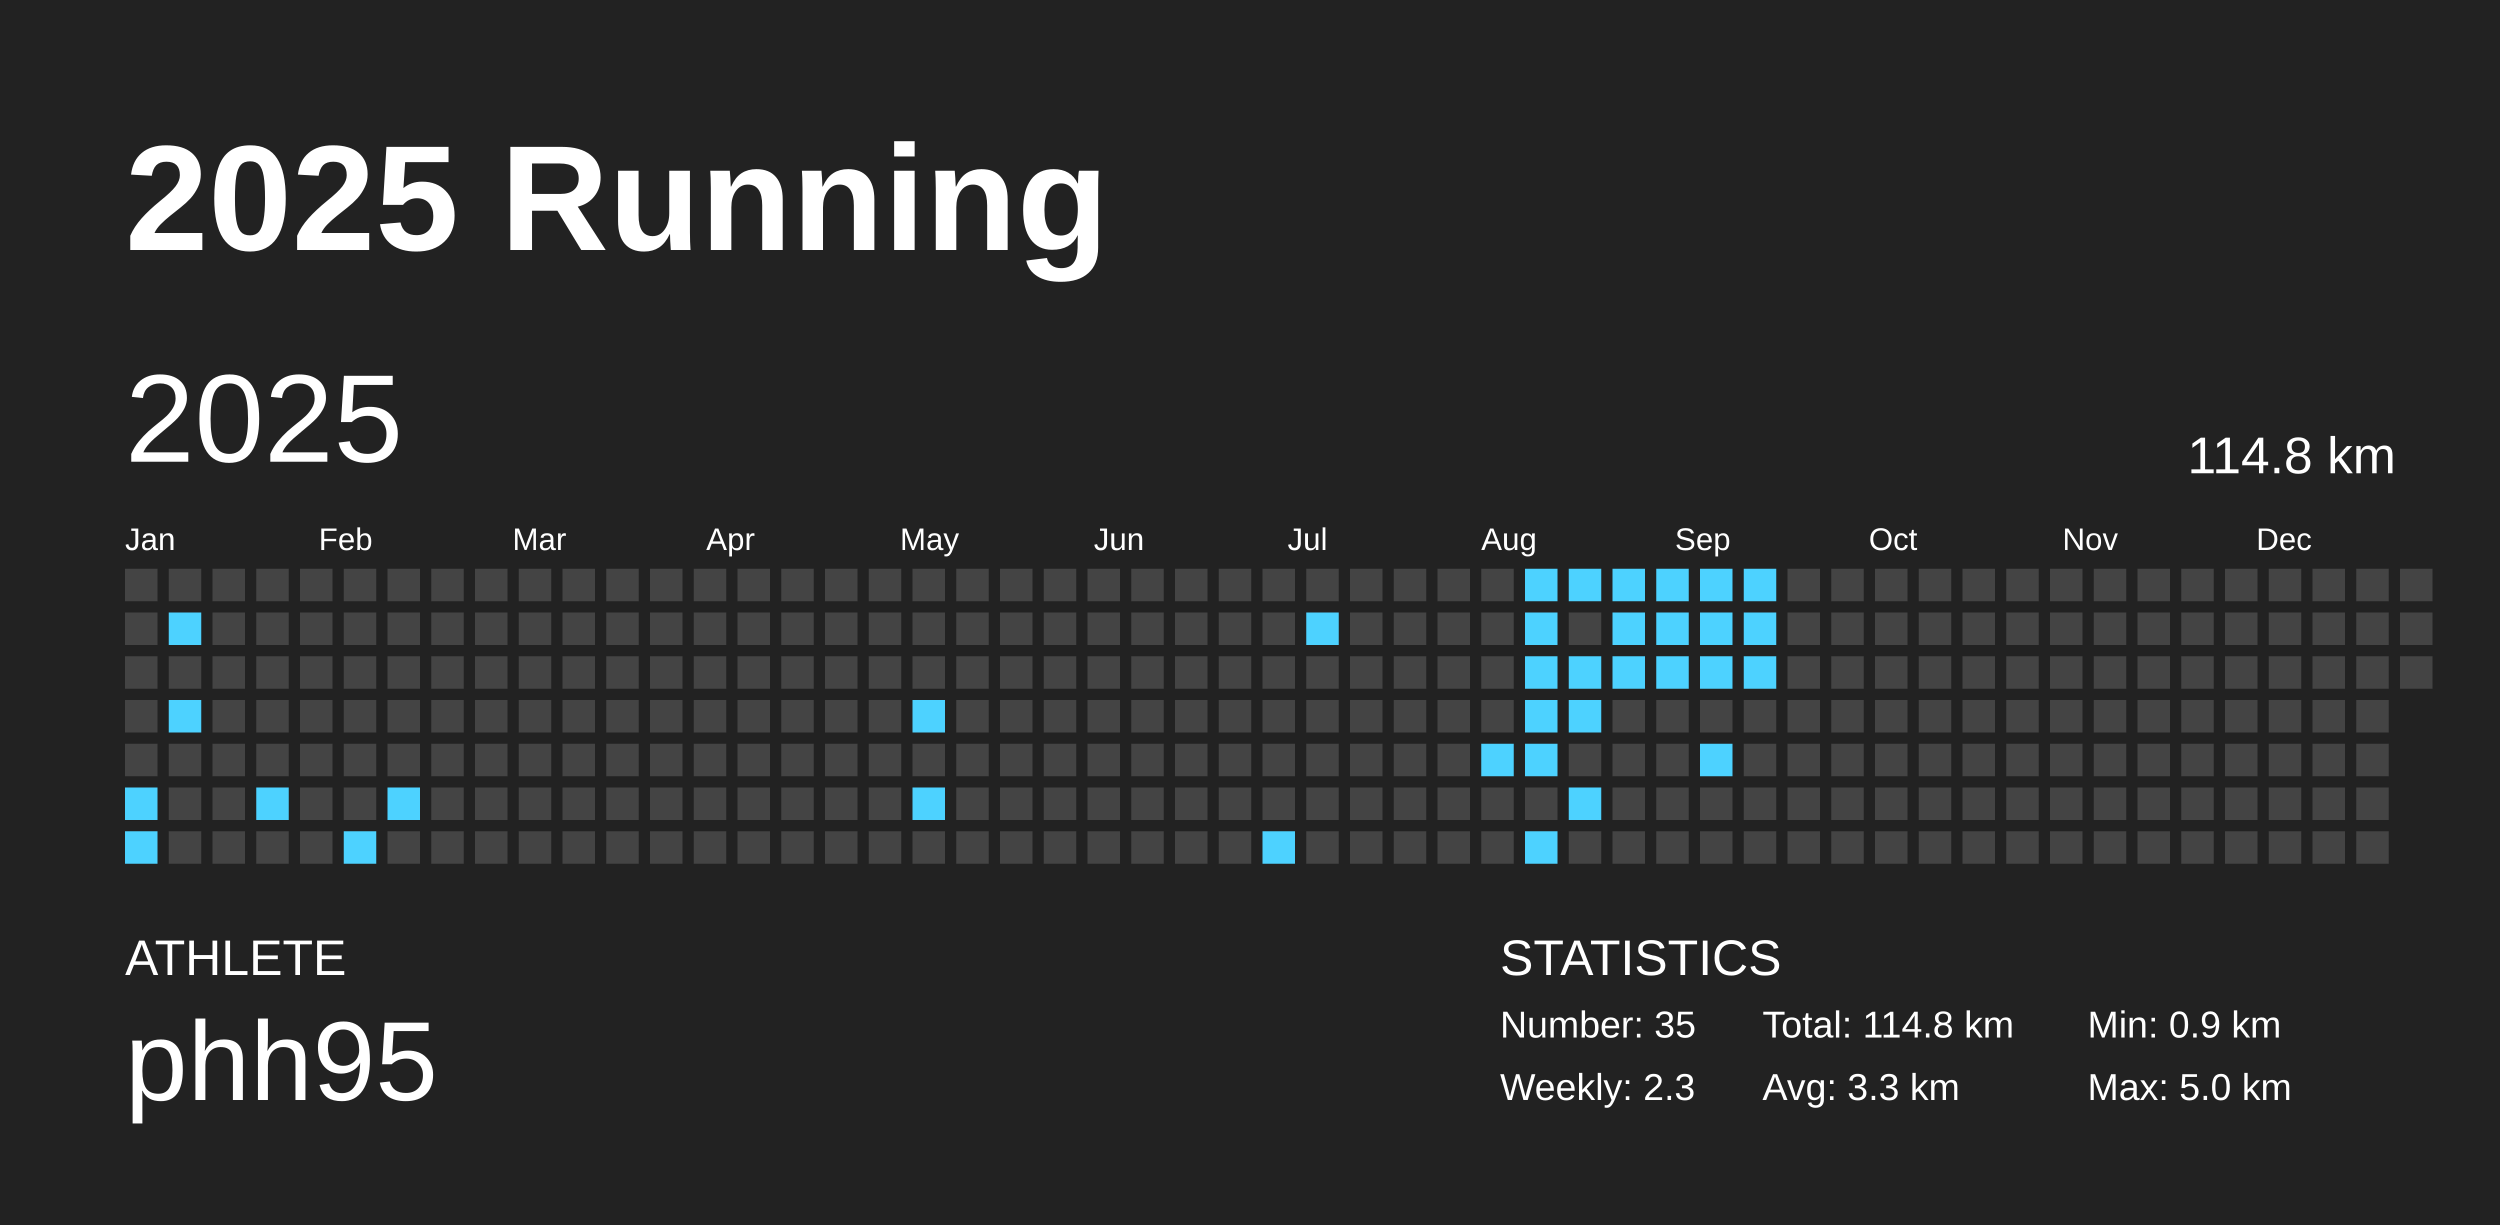
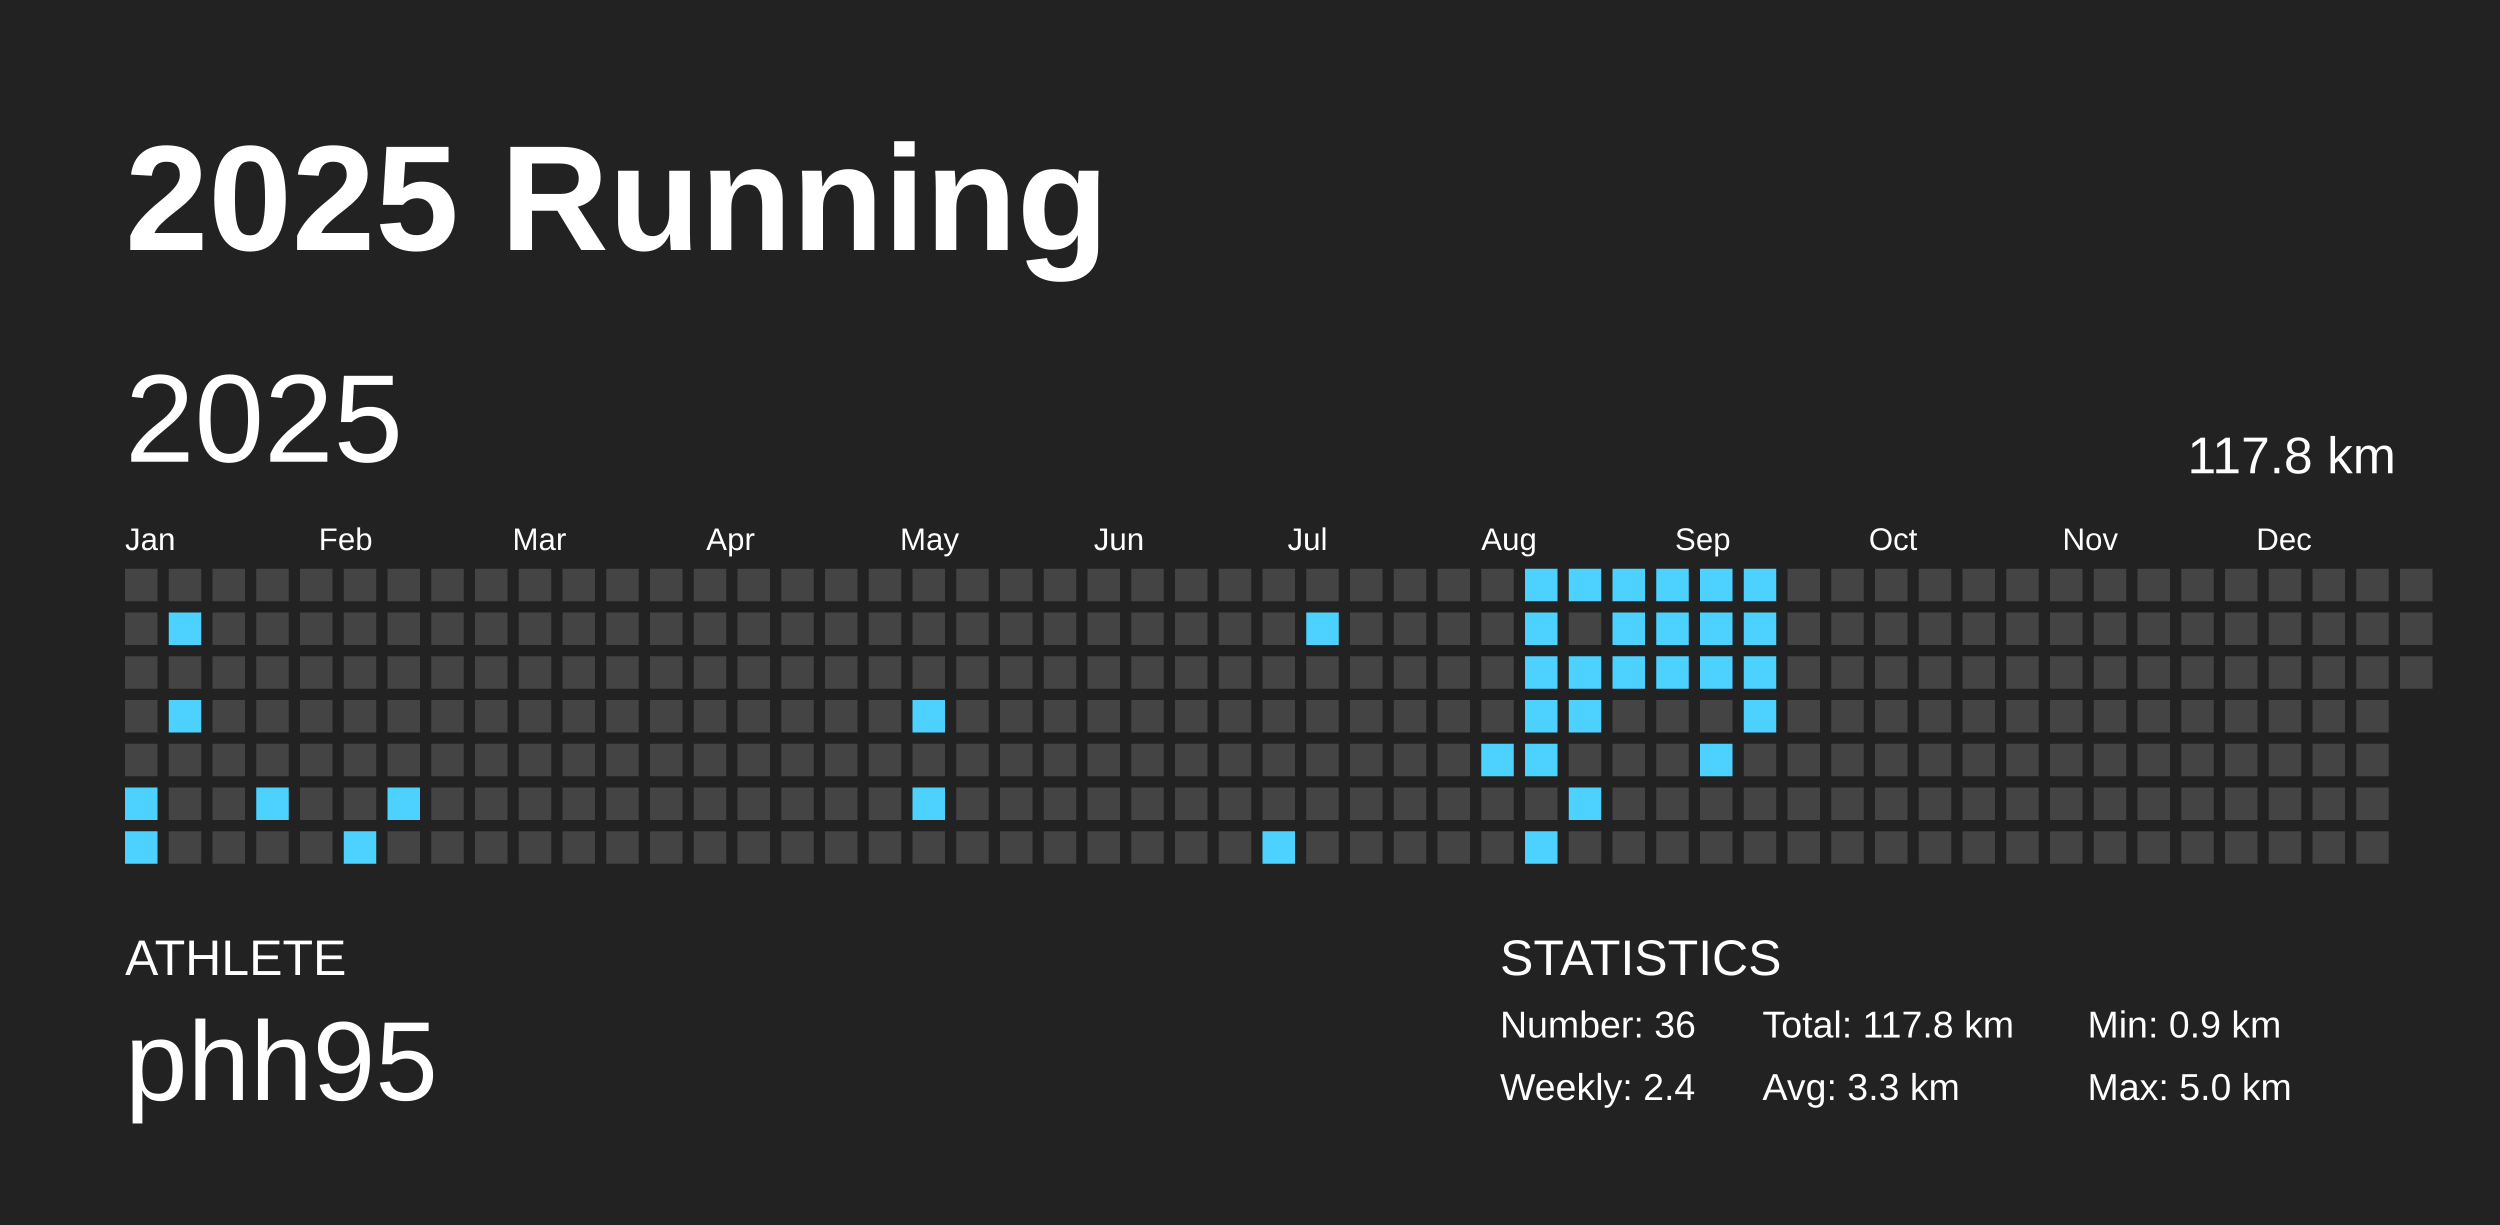
<svg xmlns="http://www.w3.org/2000/svg" baseProfile="full" height="98mm" version="1.1" viewBox="0,0,200,98" width="200mm">
  <defs />
  <rect fill="#222222" height="98" width="200" x="0" y="0" />
  <text fill="#FFFFFF" style="font-size:12px; font-family:Arial; font-weight:bold;" x="10" y="20">2025 Running</text>
  <text fill="#FFFFFF" style="font-size:4px; font-family:Arial" x="10" y="78">ATHLETE</text>
  <text fill="#FFFFFF" style="font-size:9px; font-family:Arial" x="10" y="88">phh95</text>
  <text fill="#FFFFFF" style="font-size:4px; font-family:Arial" x="120" y="78">STATISTICS</text>
-   <text fill="#FFFFFF" style="font-size:3px; font-family:Arial" x="120" y="83">Number: 35</text>
-   <text fill="#FFFFFF" style="font-size:3px; font-family:Arial" x="120" y="88">Weekly: 2.3</text>
-   <text fill="#FFFFFF" style="font-size:3px; font-family:Arial" x="141" y="83">Total: 114.8 km</text>
+   <text fill="#FFFFFF" style="font-size:3px; font-family:Arial" x="120" y="83">Number: 36</text>
+   <text fill="#FFFFFF" style="font-size:3px; font-family:Arial" x="120" y="88">Weekly: 2.4</text>
+   <text fill="#FFFFFF" style="font-size:3px; font-family:Arial" x="141" y="83">Total: 117.8 km</text>
  <text fill="#FFFFFF" style="font-size:3px; font-family:Arial" x="141" y="88">Avg: 3.3 km</text>
  <text fill="#FFFFFF" style="font-size:3px; font-family:Arial" x="167" y="83">Min: 0.9 km</text>
  <text fill="#FFFFFF" style="font-size:3px; font-family:Arial" x="167" y="88">Max: 5.0 km</text>
  <text dominant-baseline="hanging" fill="#FFFFFF" style="font-size:10.0px; font-family:Arial;" x="10" y="30">2025</text>
-   <text dominant-baseline="hanging" fill="#FFFFFF" style="font-size:4.125px; font-family:Arial;" x="175" y="35">114.8 km</text>
+   <text dominant-baseline="hanging" fill="#FFFFFF" style="font-size:4.125px; font-family:Arial;" x="175" y="35">117.8 km</text>
  <text fill="#FFFFFF" style="font-size:2.5px; font-family:Arial" x="10.0" y="44">Jan</text>
  <text fill="#FFFFFF" style="font-size:2.5px; font-family:Arial" x="25.5" y="44">Feb</text>
  <text fill="#FFFFFF" style="font-size:2.5px; font-family:Arial" x="41.0" y="44">Mar</text>
  <text fill="#FFFFFF" style="font-size:2.5px; font-family:Arial" x="56.5" y="44">Apr</text>
  <text fill="#FFFFFF" style="font-size:2.5px; font-family:Arial" x="72.0" y="44">May</text>
  <text fill="#FFFFFF" style="font-size:2.5px; font-family:Arial" x="87.5" y="44">Jun</text>
  <text fill="#FFFFFF" style="font-size:2.5px; font-family:Arial" x="103.0" y="44">Jul</text>
  <text fill="#FFFFFF" style="font-size:2.5px; font-family:Arial" x="118.5" y="44">Aug</text>
  <text fill="#FFFFFF" style="font-size:2.5px; font-family:Arial" x="134.0" y="44">Sep</text>
  <text fill="#FFFFFF" style="font-size:2.5px; font-family:Arial" x="149.5" y="44">Oct</text>
  <text fill="#FFFFFF" style="font-size:2.5px; font-family:Arial" x="165.0" y="44">Nov</text>
  <text fill="#FFFFFF" style="font-size:2.5px; font-family:Arial" x="180.5" y="44">Dec</text>
  <rect fill="#444444" height="2.6" width="2.6" x="10.0" y="45.5" />
  <rect fill="#444444" height="2.6" width="2.6" x="10.0" y="49.0" />
  <rect fill="#444444" height="2.6" width="2.6" x="10.0" y="52.5" />
  <rect fill="#444444" height="2.6" width="2.6" x="10.0" y="56.0" />
  <rect fill="#444444" height="2.6" width="2.6" x="10.0" y="59.5" />
  <rect fill="#4dd2ff" height="2.6" width="2.6" x="10.0" y="63.0" />
  <rect fill="#4dd2ff" height="2.6" width="2.6" x="10.0" y="66.5" />
  <rect fill="#444444" height="2.6" width="2.6" x="13.5" y="45.5" />
  <rect fill="#4dd2ff" height="2.6" width="2.6" x="13.5" y="49.0" />
  <rect fill="#444444" height="2.6" width="2.6" x="13.5" y="52.5" />
  <rect fill="#4dd2ff" height="2.6" width="2.6" x="13.5" y="56.0" />
  <rect fill="#444444" height="2.6" width="2.6" x="13.5" y="59.5" />
  <rect fill="#444444" height="2.6" width="2.6" x="13.5" y="63.0" />
  <rect fill="#444444" height="2.6" width="2.6" x="13.5" y="66.5" />
  <rect fill="#444444" height="2.6" width="2.6" x="17.0" y="45.5" />
  <rect fill="#444444" height="2.6" width="2.6" x="17.0" y="49.0" />
  <rect fill="#444444" height="2.6" width="2.6" x="17.0" y="52.5" />
  <rect fill="#444444" height="2.6" width="2.6" x="17.0" y="56.0" />
  <rect fill="#444444" height="2.6" width="2.6" x="17.0" y="59.5" />
  <rect fill="#444444" height="2.6" width="2.6" x="17.0" y="63.0" />
  <rect fill="#444444" height="2.6" width="2.6" x="17.0" y="66.5" />
  <rect fill="#444444" height="2.6" width="2.6" x="20.5" y="45.5" />
  <rect fill="#444444" height="2.6" width="2.6" x="20.5" y="49.0" />
  <rect fill="#444444" height="2.6" width="2.6" x="20.5" y="52.5" />
  <rect fill="#444444" height="2.6" width="2.6" x="20.5" y="56.0" />
  <rect fill="#444444" height="2.6" width="2.6" x="20.5" y="59.5" />
  <rect fill="#4dd2ff" height="2.6" width="2.6" x="20.5" y="63.0" />
  <rect fill="#444444" height="2.6" width="2.6" x="20.5" y="66.5" />
  <rect fill="#444444" height="2.6" width="2.6" x="24.0" y="45.5" />
  <rect fill="#444444" height="2.6" width="2.6" x="24.0" y="49.0" />
  <rect fill="#444444" height="2.6" width="2.6" x="24.0" y="52.5" />
  <rect fill="#444444" height="2.6" width="2.6" x="24.0" y="56.0" />
  <rect fill="#444444" height="2.6" width="2.6" x="24.0" y="59.5" />
  <rect fill="#444444" height="2.6" width="2.6" x="24.0" y="63.0" />
  <rect fill="#444444" height="2.6" width="2.6" x="24.0" y="66.5" />
  <rect fill="#444444" height="2.6" width="2.6" x="27.5" y="45.5" />
  <rect fill="#444444" height="2.6" width="2.6" x="27.5" y="49.0" />
  <rect fill="#444444" height="2.6" width="2.6" x="27.5" y="52.5" />
  <rect fill="#444444" height="2.6" width="2.6" x="27.5" y="56.0" />
  <rect fill="#444444" height="2.6" width="2.6" x="27.5" y="59.5" />
  <rect fill="#444444" height="2.6" width="2.6" x="27.5" y="63.0" />
  <rect fill="#4dd2ff" height="2.6" width="2.6" x="27.5" y="66.5" />
  <rect fill="#444444" height="2.6" width="2.6" x="31.0" y="45.5" />
  <rect fill="#444444" height="2.6" width="2.6" x="31.0" y="49.0" />
  <rect fill="#444444" height="2.6" width="2.6" x="31.0" y="52.5" />
  <rect fill="#444444" height="2.6" width="2.6" x="31.0" y="56.0" />
  <rect fill="#444444" height="2.6" width="2.6" x="31.0" y="59.5" />
  <rect fill="#4dd2ff" height="2.6" width="2.6" x="31.0" y="63.0" />
  <rect fill="#444444" height="2.6" width="2.6" x="31.0" y="66.5" />
  <rect fill="#444444" height="2.6" width="2.6" x="34.5" y="45.5" />
  <rect fill="#444444" height="2.6" width="2.6" x="34.5" y="49.0" />
  <rect fill="#444444" height="2.6" width="2.6" x="34.5" y="52.5" />
  <rect fill="#444444" height="2.6" width="2.6" x="34.5" y="56.0" />
  <rect fill="#444444" height="2.6" width="2.6" x="34.5" y="59.5" />
  <rect fill="#444444" height="2.6" width="2.6" x="34.5" y="63.0" />
  <rect fill="#444444" height="2.6" width="2.6" x="34.5" y="66.5" />
  <rect fill="#444444" height="2.6" width="2.6" x="38.0" y="45.5" />
  <rect fill="#444444" height="2.6" width="2.6" x="38.0" y="49.0" />
  <rect fill="#444444" height="2.6" width="2.6" x="38.0" y="52.5" />
  <rect fill="#444444" height="2.6" width="2.6" x="38.0" y="56.0" />
  <rect fill="#444444" height="2.6" width="2.6" x="38.0" y="59.5" />
  <rect fill="#444444" height="2.6" width="2.6" x="38.0" y="63.0" />
  <rect fill="#444444" height="2.6" width="2.6" x="38.0" y="66.5" />
  <rect fill="#444444" height="2.6" width="2.6" x="41.5" y="45.5" />
  <rect fill="#444444" height="2.6" width="2.6" x="41.5" y="49.0" />
  <rect fill="#444444" height="2.6" width="2.6" x="41.5" y="52.5" />
  <rect fill="#444444" height="2.6" width="2.6" x="41.5" y="56.0" />
  <rect fill="#444444" height="2.6" width="2.6" x="41.5" y="59.5" />
  <rect fill="#444444" height="2.6" width="2.6" x="41.5" y="63.0" />
  <rect fill="#444444" height="2.6" width="2.6" x="41.5" y="66.5" />
  <rect fill="#444444" height="2.6" width="2.6" x="45.0" y="45.5" />
  <rect fill="#444444" height="2.6" width="2.6" x="45.0" y="49.0" />
  <rect fill="#444444" height="2.6" width="2.6" x="45.0" y="52.5" />
  <rect fill="#444444" height="2.6" width="2.6" x="45.0" y="56.0" />
  <rect fill="#444444" height="2.6" width="2.6" x="45.0" y="59.5" />
  <rect fill="#444444" height="2.6" width="2.6" x="45.0" y="63.0" />
  <rect fill="#444444" height="2.6" width="2.6" x="45.0" y="66.5" />
  <rect fill="#444444" height="2.6" width="2.6" x="48.5" y="45.5" />
  <rect fill="#444444" height="2.6" width="2.6" x="48.5" y="49.0" />
  <rect fill="#444444" height="2.6" width="2.6" x="48.5" y="52.5" />
  <rect fill="#444444" height="2.6" width="2.6" x="48.5" y="56.0" />
  <rect fill="#444444" height="2.6" width="2.6" x="48.5" y="59.5" />
  <rect fill="#444444" height="2.6" width="2.6" x="48.5" y="63.0" />
  <rect fill="#444444" height="2.6" width="2.6" x="48.5" y="66.5" />
  <rect fill="#444444" height="2.6" width="2.6" x="52.0" y="45.5" />
  <rect fill="#444444" height="2.6" width="2.6" x="52.0" y="49.0" />
  <rect fill="#444444" height="2.6" width="2.6" x="52.0" y="52.5" />
  <rect fill="#444444" height="2.6" width="2.6" x="52.0" y="56.0" />
  <rect fill="#444444" height="2.6" width="2.6" x="52.0" y="59.5" />
  <rect fill="#444444" height="2.6" width="2.6" x="52.0" y="63.0" />
  <rect fill="#444444" height="2.6" width="2.6" x="52.0" y="66.5" />
  <rect fill="#444444" height="2.6" width="2.6" x="55.5" y="45.5" />
  <rect fill="#444444" height="2.6" width="2.6" x="55.5" y="49.0" />
  <rect fill="#444444" height="2.6" width="2.6" x="55.5" y="52.5" />
  <rect fill="#444444" height="2.6" width="2.6" x="55.5" y="56.0" />
  <rect fill="#444444" height="2.6" width="2.6" x="55.5" y="59.5" />
  <rect fill="#444444" height="2.6" width="2.6" x="55.5" y="63.0" />
  <rect fill="#444444" height="2.6" width="2.6" x="55.5" y="66.5" />
  <rect fill="#444444" height="2.6" width="2.6" x="59.0" y="45.5" />
  <rect fill="#444444" height="2.6" width="2.6" x="59.0" y="49.0" />
  <rect fill="#444444" height="2.6" width="2.6" x="59.0" y="52.5" />
  <rect fill="#444444" height="2.6" width="2.6" x="59.0" y="56.0" />
  <rect fill="#444444" height="2.6" width="2.6" x="59.0" y="59.5" />
  <rect fill="#444444" height="2.6" width="2.6" x="59.0" y="63.0" />
  <rect fill="#444444" height="2.6" width="2.6" x="59.0" y="66.5" />
  <rect fill="#444444" height="2.6" width="2.6" x="62.5" y="45.5" />
  <rect fill="#444444" height="2.6" width="2.6" x="62.5" y="49.0" />
  <rect fill="#444444" height="2.6" width="2.6" x="62.5" y="52.5" />
  <rect fill="#444444" height="2.6" width="2.6" x="62.5" y="56.0" />
  <rect fill="#444444" height="2.6" width="2.6" x="62.5" y="59.5" />
  <rect fill="#444444" height="2.6" width="2.6" x="62.5" y="63.0" />
  <rect fill="#444444" height="2.6" width="2.6" x="62.5" y="66.5" />
  <rect fill="#444444" height="2.6" width="2.6" x="66.0" y="45.5" />
  <rect fill="#444444" height="2.6" width="2.6" x="66.0" y="49.0" />
  <rect fill="#444444" height="2.6" width="2.6" x="66.0" y="52.5" />
  <rect fill="#444444" height="2.6" width="2.6" x="66.0" y="56.0" />
  <rect fill="#444444" height="2.6" width="2.6" x="66.0" y="59.5" />
  <rect fill="#444444" height="2.6" width="2.6" x="66.0" y="63.0" />
  <rect fill="#444444" height="2.6" width="2.6" x="66.0" y="66.5" />
  <rect fill="#444444" height="2.6" width="2.6" x="69.5" y="45.5" />
  <rect fill="#444444" height="2.6" width="2.6" x="69.5" y="49.0" />
  <rect fill="#444444" height="2.6" width="2.6" x="69.5" y="52.5" />
  <rect fill="#444444" height="2.6" width="2.6" x="69.5" y="56.0" />
  <rect fill="#444444" height="2.6" width="2.6" x="69.5" y="59.5" />
  <rect fill="#444444" height="2.6" width="2.6" x="69.5" y="63.0" />
  <rect fill="#444444" height="2.6" width="2.6" x="69.5" y="66.5" />
  <rect fill="#444444" height="2.6" width="2.6" x="73.0" y="45.5" />
  <rect fill="#444444" height="2.6" width="2.6" x="73.0" y="49.0" />
  <rect fill="#444444" height="2.6" width="2.6" x="73.0" y="52.5" />
  <rect fill="#4dd2ff" height="2.6" width="2.6" x="73.0" y="56.0" />
  <rect fill="#444444" height="2.6" width="2.6" x="73.0" y="59.5" />
  <rect fill="#4dd2ff" height="2.6" width="2.6" x="73.0" y="63.0" />
  <rect fill="#444444" height="2.6" width="2.6" x="73.0" y="66.5" />
  <rect fill="#444444" height="2.6" width="2.6" x="76.5" y="45.5" />
  <rect fill="#444444" height="2.6" width="2.6" x="76.5" y="49.0" />
  <rect fill="#444444" height="2.6" width="2.6" x="76.5" y="52.5" />
  <rect fill="#444444" height="2.6" width="2.6" x="76.5" y="56.0" />
  <rect fill="#444444" height="2.6" width="2.6" x="76.5" y="59.5" />
  <rect fill="#444444" height="2.6" width="2.6" x="76.5" y="63.0" />
  <rect fill="#444444" height="2.6" width="2.6" x="76.5" y="66.5" />
  <rect fill="#444444" height="2.6" width="2.6" x="80.0" y="45.5" />
  <rect fill="#444444" height="2.6" width="2.6" x="80.0" y="49.0" />
  <rect fill="#444444" height="2.6" width="2.6" x="80.0" y="52.5" />
  <rect fill="#444444" height="2.6" width="2.6" x="80.0" y="56.0" />
  <rect fill="#444444" height="2.6" width="2.6" x="80.0" y="59.5" />
  <rect fill="#444444" height="2.6" width="2.6" x="80.0" y="63.0" />
  <rect fill="#444444" height="2.6" width="2.6" x="80.0" y="66.5" />
  <rect fill="#444444" height="2.6" width="2.6" x="83.5" y="45.5" />
  <rect fill="#444444" height="2.6" width="2.6" x="83.5" y="49.0" />
  <rect fill="#444444" height="2.6" width="2.6" x="83.5" y="52.5" />
  <rect fill="#444444" height="2.6" width="2.6" x="83.5" y="56.0" />
  <rect fill="#444444" height="2.6" width="2.6" x="83.5" y="59.5" />
  <rect fill="#444444" height="2.6" width="2.6" x="83.5" y="63.0" />
  <rect fill="#444444" height="2.6" width="2.6" x="83.5" y="66.5" />
  <rect fill="#444444" height="2.6" width="2.6" x="87.0" y="45.5" />
  <rect fill="#444444" height="2.6" width="2.6" x="87.0" y="49.0" />
  <rect fill="#444444" height="2.6" width="2.6" x="87.0" y="52.5" />
  <rect fill="#444444" height="2.6" width="2.6" x="87.0" y="56.0" />
  <rect fill="#444444" height="2.6" width="2.6" x="87.0" y="59.5" />
  <rect fill="#444444" height="2.6" width="2.6" x="87.0" y="63.0" />
  <rect fill="#444444" height="2.6" width="2.6" x="87.0" y="66.5" />
  <rect fill="#444444" height="2.6" width="2.6" x="90.5" y="45.5" />
  <rect fill="#444444" height="2.6" width="2.6" x="90.5" y="49.0" />
  <rect fill="#444444" height="2.6" width="2.6" x="90.5" y="52.5" />
  <rect fill="#444444" height="2.6" width="2.6" x="90.5" y="56.0" />
  <rect fill="#444444" height="2.6" width="2.6" x="90.5" y="59.5" />
  <rect fill="#444444" height="2.6" width="2.6" x="90.5" y="63.0" />
  <rect fill="#444444" height="2.6" width="2.6" x="90.5" y="66.5" />
  <rect fill="#444444" height="2.6" width="2.6" x="94.0" y="45.5" />
  <rect fill="#444444" height="2.6" width="2.6" x="94.0" y="49.0" />
  <rect fill="#444444" height="2.6" width="2.6" x="94.0" y="52.5" />
  <rect fill="#444444" height="2.6" width="2.6" x="94.0" y="56.0" />
  <rect fill="#444444" height="2.6" width="2.6" x="94.0" y="59.5" />
  <rect fill="#444444" height="2.6" width="2.6" x="94.0" y="63.0" />
  <rect fill="#444444" height="2.6" width="2.6" x="94.0" y="66.5" />
  <rect fill="#444444" height="2.6" width="2.6" x="97.5" y="45.5" />
  <rect fill="#444444" height="2.6" width="2.6" x="97.5" y="49.0" />
  <rect fill="#444444" height="2.6" width="2.6" x="97.5" y="52.5" />
  <rect fill="#444444" height="2.6" width="2.6" x="97.5" y="56.0" />
  <rect fill="#444444" height="2.6" width="2.6" x="97.5" y="59.5" />
  <rect fill="#444444" height="2.6" width="2.6" x="97.5" y="63.0" />
  <rect fill="#444444" height="2.6" width="2.6" x="97.5" y="66.5" />
  <rect fill="#444444" height="2.6" width="2.6" x="101.0" y="45.5" />
  <rect fill="#444444" height="2.6" width="2.6" x="101.0" y="49.0" />
  <rect fill="#444444" height="2.6" width="2.6" x="101.0" y="52.5" />
  <rect fill="#444444" height="2.6" width="2.6" x="101.0" y="56.0" />
  <rect fill="#444444" height="2.6" width="2.6" x="101.0" y="59.5" />
  <rect fill="#444444" height="2.6" width="2.6" x="101.0" y="63.0" />
  <rect fill="#4dd2ff" height="2.6" width="2.6" x="101.0" y="66.5" />
  <rect fill="#444444" height="2.6" width="2.6" x="104.5" y="45.5" />
  <rect fill="#4dd2ff" height="2.6" width="2.6" x="104.5" y="49.0" />
  <rect fill="#444444" height="2.6" width="2.6" x="104.5" y="52.5" />
  <rect fill="#444444" height="2.6" width="2.6" x="104.5" y="56.0" />
  <rect fill="#444444" height="2.6" width="2.6" x="104.5" y="59.5" />
  <rect fill="#444444" height="2.6" width="2.6" x="104.5" y="63.0" />
  <rect fill="#444444" height="2.6" width="2.6" x="104.5" y="66.5" />
  <rect fill="#444444" height="2.6" width="2.6" x="108.0" y="45.5" />
  <rect fill="#444444" height="2.6" width="2.6" x="108.0" y="49.0" />
  <rect fill="#444444" height="2.6" width="2.6" x="108.0" y="52.5" />
  <rect fill="#444444" height="2.6" width="2.6" x="108.0" y="56.0" />
  <rect fill="#444444" height="2.6" width="2.6" x="108.0" y="59.5" />
  <rect fill="#444444" height="2.6" width="2.6" x="108.0" y="63.0" />
  <rect fill="#444444" height="2.6" width="2.6" x="108.0" y="66.5" />
  <rect fill="#444444" height="2.6" width="2.6" x="111.5" y="45.5" />
  <rect fill="#444444" height="2.6" width="2.6" x="111.5" y="49.0" />
  <rect fill="#444444" height="2.6" width="2.6" x="111.5" y="52.5" />
  <rect fill="#444444" height="2.6" width="2.6" x="111.5" y="56.0" />
  <rect fill="#444444" height="2.6" width="2.6" x="111.5" y="59.5" />
  <rect fill="#444444" height="2.6" width="2.6" x="111.5" y="63.0" />
  <rect fill="#444444" height="2.6" width="2.6" x="111.5" y="66.5" />
  <rect fill="#444444" height="2.6" width="2.6" x="115.0" y="45.5" />
  <rect fill="#444444" height="2.6" width="2.6" x="115.0" y="49.0" />
  <rect fill="#444444" height="2.6" width="2.6" x="115.0" y="52.5" />
  <rect fill="#444444" height="2.6" width="2.6" x="115.0" y="56.0" />
  <rect fill="#444444" height="2.6" width="2.6" x="115.0" y="59.5" />
  <rect fill="#444444" height="2.6" width="2.6" x="115.0" y="63.0" />
  <rect fill="#444444" height="2.6" width="2.6" x="115.0" y="66.5" />
  <rect fill="#444444" height="2.6" width="2.6" x="118.5" y="45.5" />
  <rect fill="#444444" height="2.6" width="2.6" x="118.5" y="49.0" />
  <rect fill="#444444" height="2.6" width="2.6" x="118.5" y="52.5" />
  <rect fill="#444444" height="2.6" width="2.6" x="118.5" y="56.0" />
  <rect fill="#4dd2ff" height="2.6" width="2.6" x="118.5" y="59.5" />
  <rect fill="#444444" height="2.6" width="2.6" x="118.5" y="63.0" />
  <rect fill="#444444" height="2.6" width="2.6" x="118.5" y="66.5" />
  <rect fill="#4dd2ff" height="2.6" width="2.6" x="122.0" y="45.5" />
  <rect fill="#4dd2ff" height="2.6" width="2.6" x="122.0" y="49.0" />
  <rect fill="#4dd2ff" height="2.6" width="2.6" x="122.0" y="52.5" />
  <rect fill="#4dd2ff" height="2.6" width="2.6" x="122.0" y="56.0" />
  <rect fill="#4dd2ff" height="2.6" width="2.6" x="122.0" y="59.5" />
  <rect fill="#444444" height="2.6" width="2.6" x="122.0" y="63.0" />
  <rect fill="#4dd2ff" height="2.6" width="2.6" x="122.0" y="66.5" />
  <rect fill="#4dd2ff" height="2.6" width="2.6" x="125.5" y="45.5" />
  <rect fill="#444444" height="2.6" width="2.6" x="125.5" y="49.0" />
  <rect fill="#4dd2ff" height="2.6" width="2.6" x="125.5" y="52.5" />
  <rect fill="#4dd2ff" height="2.6" width="2.6" x="125.5" y="56.0" />
  <rect fill="#444444" height="2.6" width="2.6" x="125.5" y="59.5" />
  <rect fill="#4dd2ff" height="2.6" width="2.6" x="125.5" y="63.0" />
  <rect fill="#444444" height="2.6" width="2.6" x="125.5" y="66.5" />
  <rect fill="#4dd2ff" height="2.6" width="2.6" x="129.0" y="45.5" />
  <rect fill="#4dd2ff" height="2.6" width="2.6" x="129.0" y="49.0" />
  <rect fill="#4dd2ff" height="2.6" width="2.6" x="129.0" y="52.5" />
  <rect fill="#444444" height="2.6" width="2.6" x="129.0" y="56.0" />
  <rect fill="#444444" height="2.6" width="2.6" x="129.0" y="59.5" />
  <rect fill="#444444" height="2.6" width="2.6" x="129.0" y="63.0" />
  <rect fill="#444444" height="2.6" width="2.6" x="129.0" y="66.5" />
  <rect fill="#4dd2ff" height="2.6" width="2.6" x="132.5" y="45.5" />
  <rect fill="#4dd2ff" height="2.6" width="2.6" x="132.5" y="49.0" />
  <rect fill="#4dd2ff" height="2.6" width="2.6" x="132.5" y="52.5" />
  <rect fill="#444444" height="2.6" width="2.6" x="132.5" y="56.0" />
  <rect fill="#444444" height="2.6" width="2.6" x="132.5" y="59.5" />
  <rect fill="#444444" height="2.6" width="2.6" x="132.5" y="63.0" />
  <rect fill="#444444" height="2.6" width="2.6" x="132.5" y="66.5" />
  <rect fill="#4dd2ff" height="2.6" width="2.6" x="136.0" y="45.5" />
  <rect fill="#4dd2ff" height="2.6" width="2.6" x="136.0" y="49.0" />
  <rect fill="#4dd2ff" height="2.6" width="2.6" x="136.0" y="52.5" />
  <rect fill="#444444" height="2.6" width="2.6" x="136.0" y="56.0" />
  <rect fill="#4dd2ff" height="2.6" width="2.6" x="136.0" y="59.5" />
  <rect fill="#444444" height="2.6" width="2.6" x="136.0" y="63.0" />
  <rect fill="#444444" height="2.6" width="2.6" x="136.0" y="66.5" />
  <rect fill="#4dd2ff" height="2.6" width="2.6" x="139.5" y="45.5" />
  <rect fill="#4dd2ff" height="2.6" width="2.6" x="139.5" y="49.0" />
  <rect fill="#4dd2ff" height="2.6" width="2.6" x="139.5" y="52.5" />
-   <rect fill="#444444" height="2.6" width="2.6" x="139.5" y="56.0" />
+   <rect fill="#4dd2ff" height="2.6" width="2.6" x="139.5" y="56.0" />
  <rect fill="#444444" height="2.6" width="2.6" x="139.5" y="59.5" />
  <rect fill="#444444" height="2.6" width="2.6" x="139.5" y="63.0" />
  <rect fill="#444444" height="2.6" width="2.6" x="139.5" y="66.5" />
  <rect fill="#444444" height="2.6" width="2.6" x="143.0" y="45.5" />
  <rect fill="#444444" height="2.6" width="2.6" x="143.0" y="49.0" />
  <rect fill="#444444" height="2.6" width="2.6" x="143.0" y="52.5" />
  <rect fill="#444444" height="2.6" width="2.6" x="143.0" y="56.0" />
  <rect fill="#444444" height="2.6" width="2.6" x="143.0" y="59.5" />
  <rect fill="#444444" height="2.6" width="2.6" x="143.0" y="63.0" />
  <rect fill="#444444" height="2.6" width="2.6" x="143.0" y="66.5" />
  <rect fill="#444444" height="2.6" width="2.6" x="146.5" y="45.5" />
  <rect fill="#444444" height="2.6" width="2.6" x="146.5" y="49.0" />
  <rect fill="#444444" height="2.6" width="2.6" x="146.5" y="52.5" />
  <rect fill="#444444" height="2.6" width="2.6" x="146.5" y="56.0" />
  <rect fill="#444444" height="2.6" width="2.6" x="146.5" y="59.5" />
  <rect fill="#444444" height="2.6" width="2.6" x="146.5" y="63.0" />
  <rect fill="#444444" height="2.6" width="2.6" x="146.5" y="66.5" />
  <rect fill="#444444" height="2.6" width="2.6" x="150.0" y="45.5" />
  <rect fill="#444444" height="2.6" width="2.6" x="150.0" y="49.0" />
  <rect fill="#444444" height="2.6" width="2.6" x="150.0" y="52.5" />
  <rect fill="#444444" height="2.6" width="2.6" x="150.0" y="56.0" />
  <rect fill="#444444" height="2.6" width="2.6" x="150.0" y="59.5" />
  <rect fill="#444444" height="2.6" width="2.6" x="150.0" y="63.0" />
  <rect fill="#444444" height="2.6" width="2.6" x="150.0" y="66.5" />
  <rect fill="#444444" height="2.6" width="2.6" x="153.5" y="45.5" />
  <rect fill="#444444" height="2.6" width="2.6" x="153.5" y="49.0" />
  <rect fill="#444444" height="2.6" width="2.6" x="153.5" y="52.5" />
  <rect fill="#444444" height="2.6" width="2.6" x="153.5" y="56.0" />
  <rect fill="#444444" height="2.6" width="2.6" x="153.5" y="59.5" />
  <rect fill="#444444" height="2.6" width="2.6" x="153.5" y="63.0" />
  <rect fill="#444444" height="2.6" width="2.6" x="153.5" y="66.5" />
  <rect fill="#444444" height="2.6" width="2.6" x="157.0" y="45.5" />
  <rect fill="#444444" height="2.6" width="2.6" x="157.0" y="49.0" />
  <rect fill="#444444" height="2.6" width="2.6" x="157.0" y="52.5" />
  <rect fill="#444444" height="2.6" width="2.6" x="157.0" y="56.0" />
  <rect fill="#444444" height="2.6" width="2.6" x="157.0" y="59.5" />
  <rect fill="#444444" height="2.6" width="2.6" x="157.0" y="63.0" />
  <rect fill="#444444" height="2.6" width="2.6" x="157.0" y="66.5" />
  <rect fill="#444444" height="2.6" width="2.6" x="160.5" y="45.5" />
  <rect fill="#444444" height="2.6" width="2.6" x="160.5" y="49.0" />
  <rect fill="#444444" height="2.6" width="2.6" x="160.5" y="52.5" />
  <rect fill="#444444" height="2.6" width="2.6" x="160.5" y="56.0" />
  <rect fill="#444444" height="2.6" width="2.6" x="160.5" y="59.5" />
  <rect fill="#444444" height="2.6" width="2.6" x="160.5" y="63.0" />
  <rect fill="#444444" height="2.6" width="2.6" x="160.5" y="66.5" />
  <rect fill="#444444" height="2.6" width="2.6" x="164.0" y="45.5" />
  <rect fill="#444444" height="2.6" width="2.6" x="164.0" y="49.0" />
  <rect fill="#444444" height="2.6" width="2.6" x="164.0" y="52.5" />
  <rect fill="#444444" height="2.6" width="2.6" x="164.0" y="56.0" />
  <rect fill="#444444" height="2.6" width="2.6" x="164.0" y="59.5" />
  <rect fill="#444444" height="2.6" width="2.6" x="164.0" y="63.0" />
  <rect fill="#444444" height="2.6" width="2.6" x="164.0" y="66.5" />
  <rect fill="#444444" height="2.6" width="2.6" x="167.5" y="45.5" />
  <rect fill="#444444" height="2.6" width="2.6" x="167.5" y="49.0" />
  <rect fill="#444444" height="2.6" width="2.6" x="167.5" y="52.5" />
  <rect fill="#444444" height="2.6" width="2.6" x="167.5" y="56.0" />
  <rect fill="#444444" height="2.6" width="2.6" x="167.5" y="59.5" />
  <rect fill="#444444" height="2.6" width="2.6" x="167.5" y="63.0" />
  <rect fill="#444444" height="2.6" width="2.6" x="167.5" y="66.5" />
  <rect fill="#444444" height="2.6" width="2.6" x="171.0" y="45.5" />
  <rect fill="#444444" height="2.6" width="2.6" x="171.0" y="49.0" />
  <rect fill="#444444" height="2.6" width="2.6" x="171.0" y="52.5" />
  <rect fill="#444444" height="2.6" width="2.6" x="171.0" y="56.0" />
  <rect fill="#444444" height="2.6" width="2.6" x="171.0" y="59.5" />
  <rect fill="#444444" height="2.6" width="2.6" x="171.0" y="63.0" />
  <rect fill="#444444" height="2.6" width="2.6" x="171.0" y="66.5" />
  <rect fill="#444444" height="2.6" width="2.6" x="174.5" y="45.5" />
  <rect fill="#444444" height="2.6" width="2.6" x="174.5" y="49.0" />
  <rect fill="#444444" height="2.6" width="2.6" x="174.5" y="52.5" />
  <rect fill="#444444" height="2.6" width="2.6" x="174.5" y="56.0" />
  <rect fill="#444444" height="2.6" width="2.6" x="174.5" y="59.5" />
  <rect fill="#444444" height="2.6" width="2.6" x="174.5" y="63.0" />
  <rect fill="#444444" height="2.6" width="2.6" x="174.5" y="66.5" />
  <rect fill="#444444" height="2.6" width="2.6" x="178.0" y="45.5" />
  <rect fill="#444444" height="2.6" width="2.6" x="178.0" y="49.0" />
  <rect fill="#444444" height="2.6" width="2.6" x="178.0" y="52.5" />
  <rect fill="#444444" height="2.6" width="2.6" x="178.0" y="56.0" />
  <rect fill="#444444" height="2.6" width="2.6" x="178.0" y="59.5" />
  <rect fill="#444444" height="2.6" width="2.6" x="178.0" y="63.0" />
  <rect fill="#444444" height="2.6" width="2.6" x="178.0" y="66.5" />
  <rect fill="#444444" height="2.6" width="2.6" x="181.5" y="45.5" />
  <rect fill="#444444" height="2.6" width="2.6" x="181.5" y="49.0" />
  <rect fill="#444444" height="2.6" width="2.6" x="181.5" y="52.5" />
  <rect fill="#444444" height="2.6" width="2.6" x="181.5" y="56.0" />
  <rect fill="#444444" height="2.6" width="2.6" x="181.5" y="59.5" />
  <rect fill="#444444" height="2.6" width="2.6" x="181.5" y="63.0" />
  <rect fill="#444444" height="2.6" width="2.6" x="181.5" y="66.5" />
  <rect fill="#444444" height="2.6" width="2.6" x="185.0" y="45.5" />
  <rect fill="#444444" height="2.6" width="2.6" x="185.0" y="49.0" />
  <rect fill="#444444" height="2.6" width="2.6" x="185.0" y="52.5" />
  <rect fill="#444444" height="2.6" width="2.6" x="185.0" y="56.0" />
  <rect fill="#444444" height="2.6" width="2.6" x="185.0" y="59.5" />
  <rect fill="#444444" height="2.6" width="2.6" x="185.0" y="63.0" />
  <rect fill="#444444" height="2.6" width="2.6" x="185.0" y="66.5" />
  <rect fill="#444444" height="2.6" width="2.6" x="188.5" y="45.5" />
  <rect fill="#444444" height="2.6" width="2.6" x="188.5" y="49.0" />
  <rect fill="#444444" height="2.6" width="2.6" x="188.5" y="52.5" />
  <rect fill="#444444" height="2.6" width="2.6" x="188.5" y="56.0" />
  <rect fill="#444444" height="2.6" width="2.6" x="188.5" y="59.5" />
  <rect fill="#444444" height="2.6" width="2.6" x="188.5" y="63.0" />
  <rect fill="#444444" height="2.6" width="2.6" x="188.5" y="66.5" />
  <rect fill="#444444" height="2.6" width="2.6" x="192.0" y="45.5" />
  <rect fill="#444444" height="2.6" width="2.6" x="192.0" y="49.0" />
  <rect fill="#444444" height="2.6" width="2.6" x="192.0" y="52.5" />
</svg>
